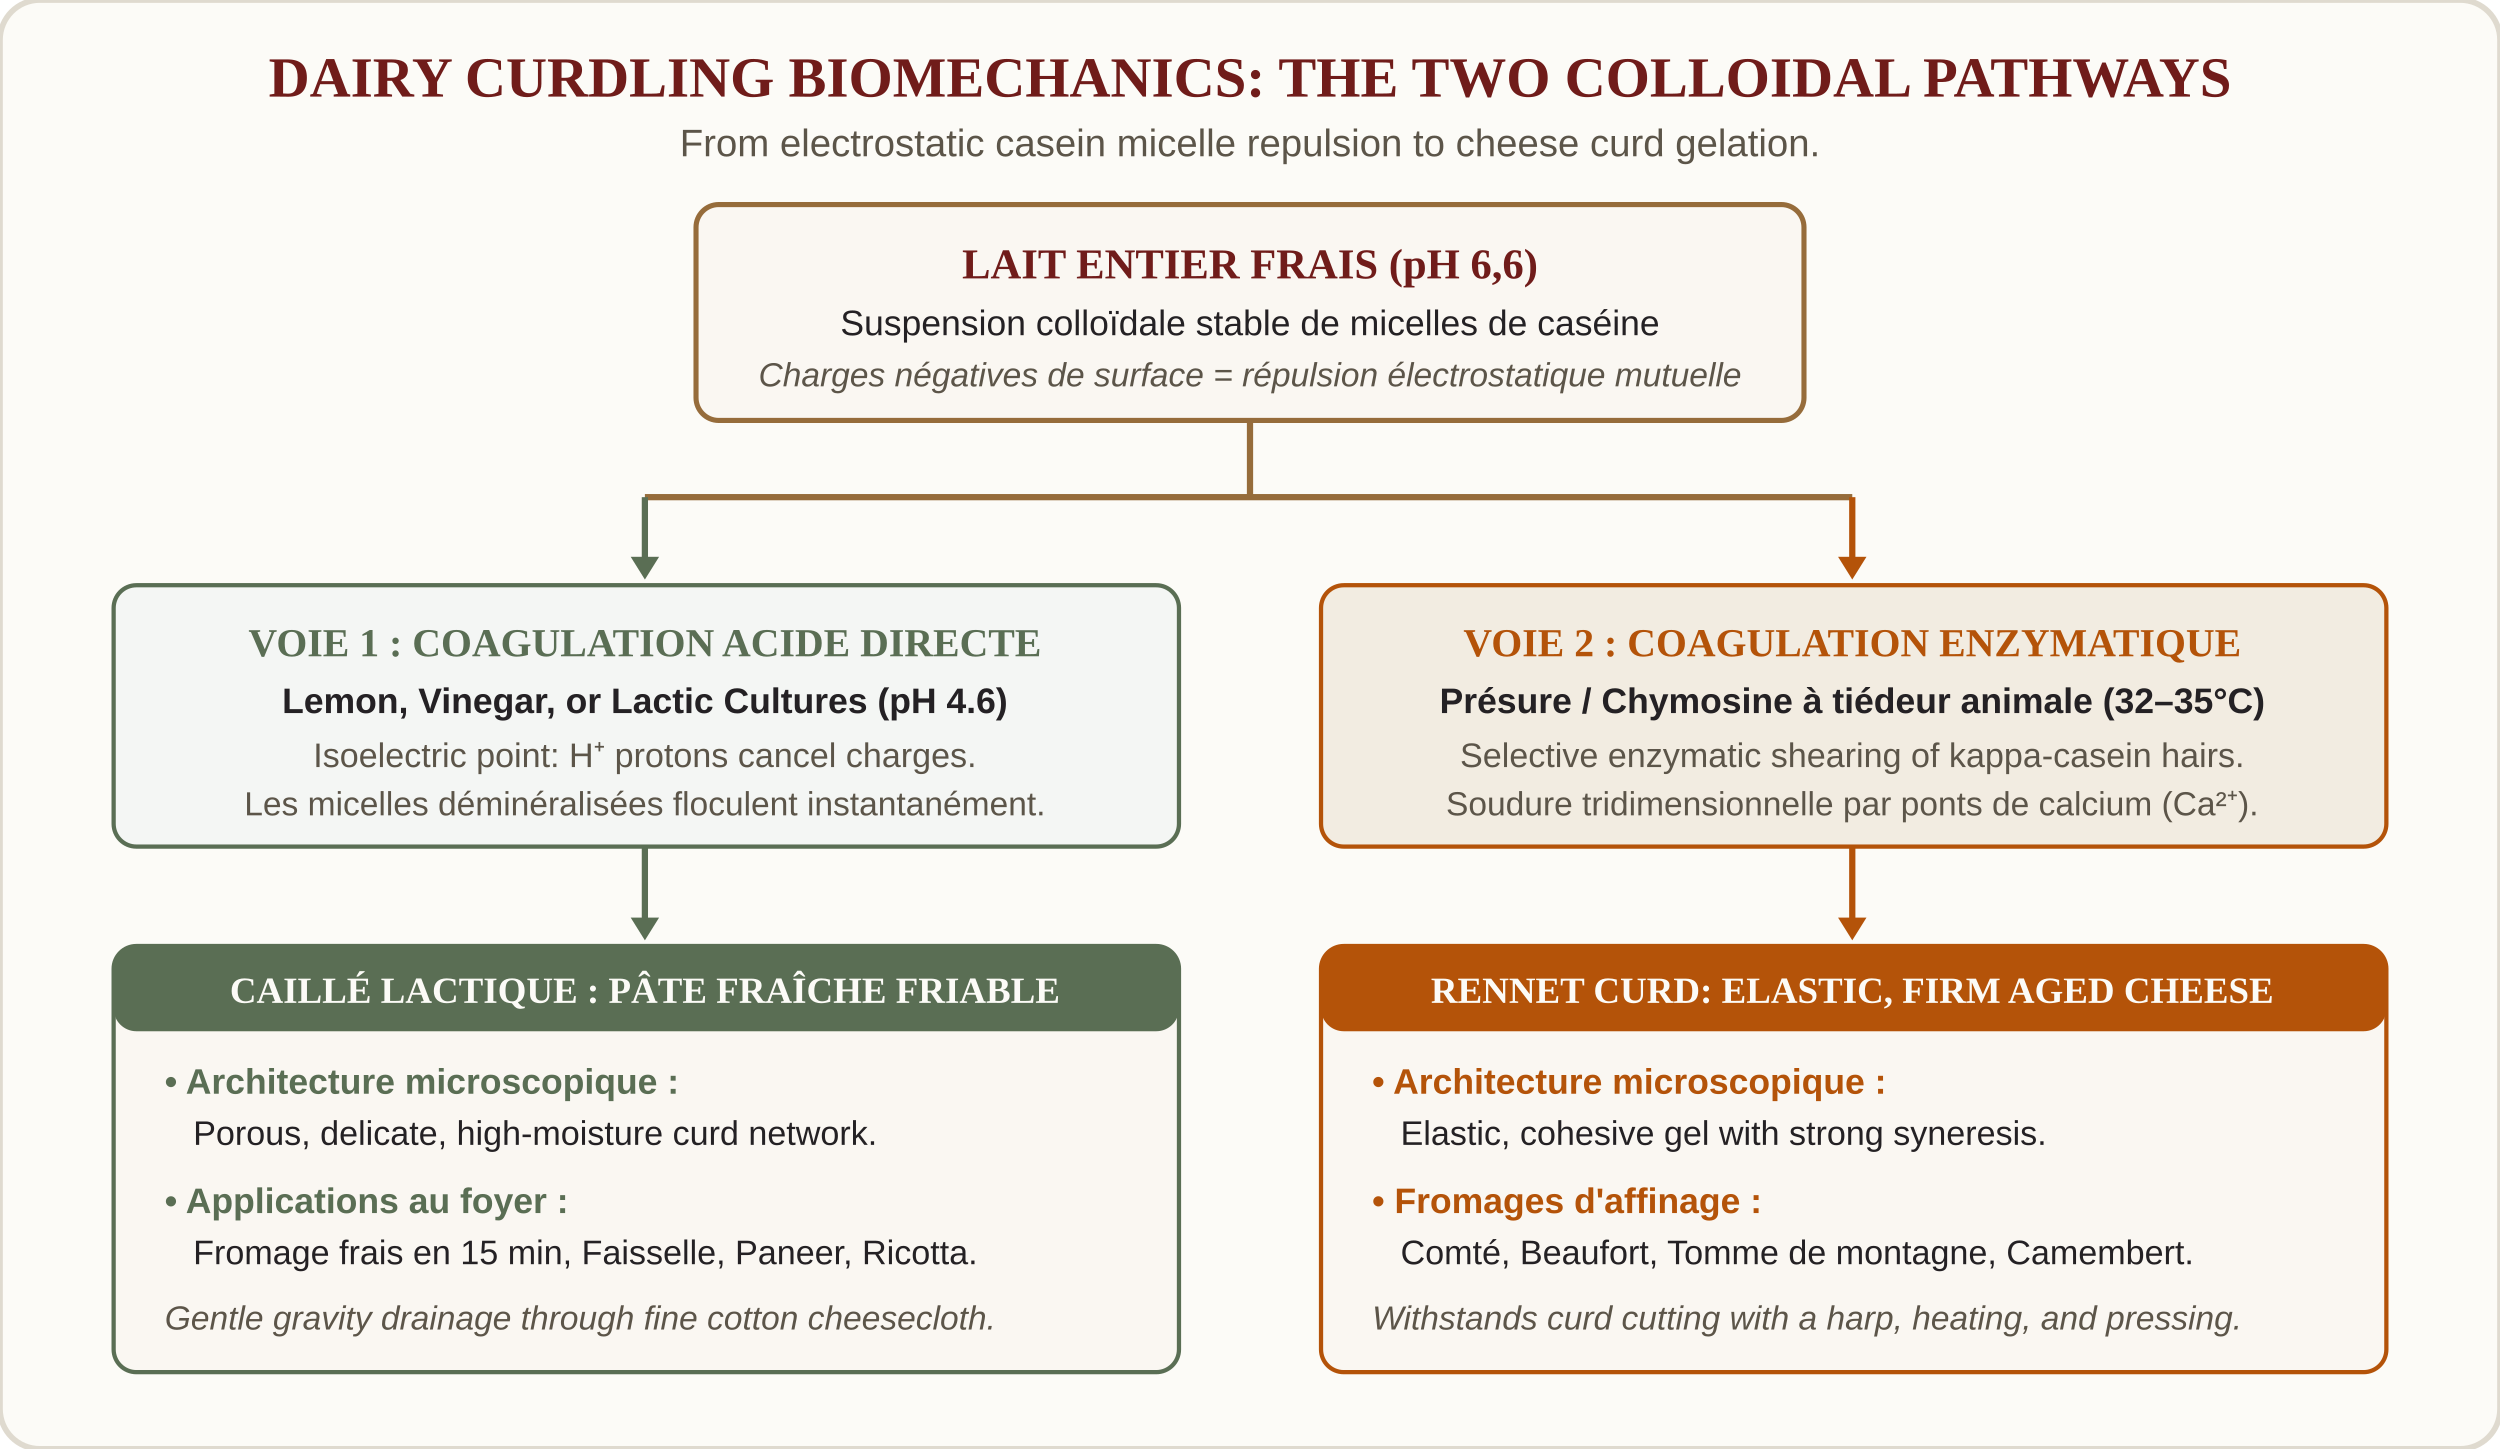
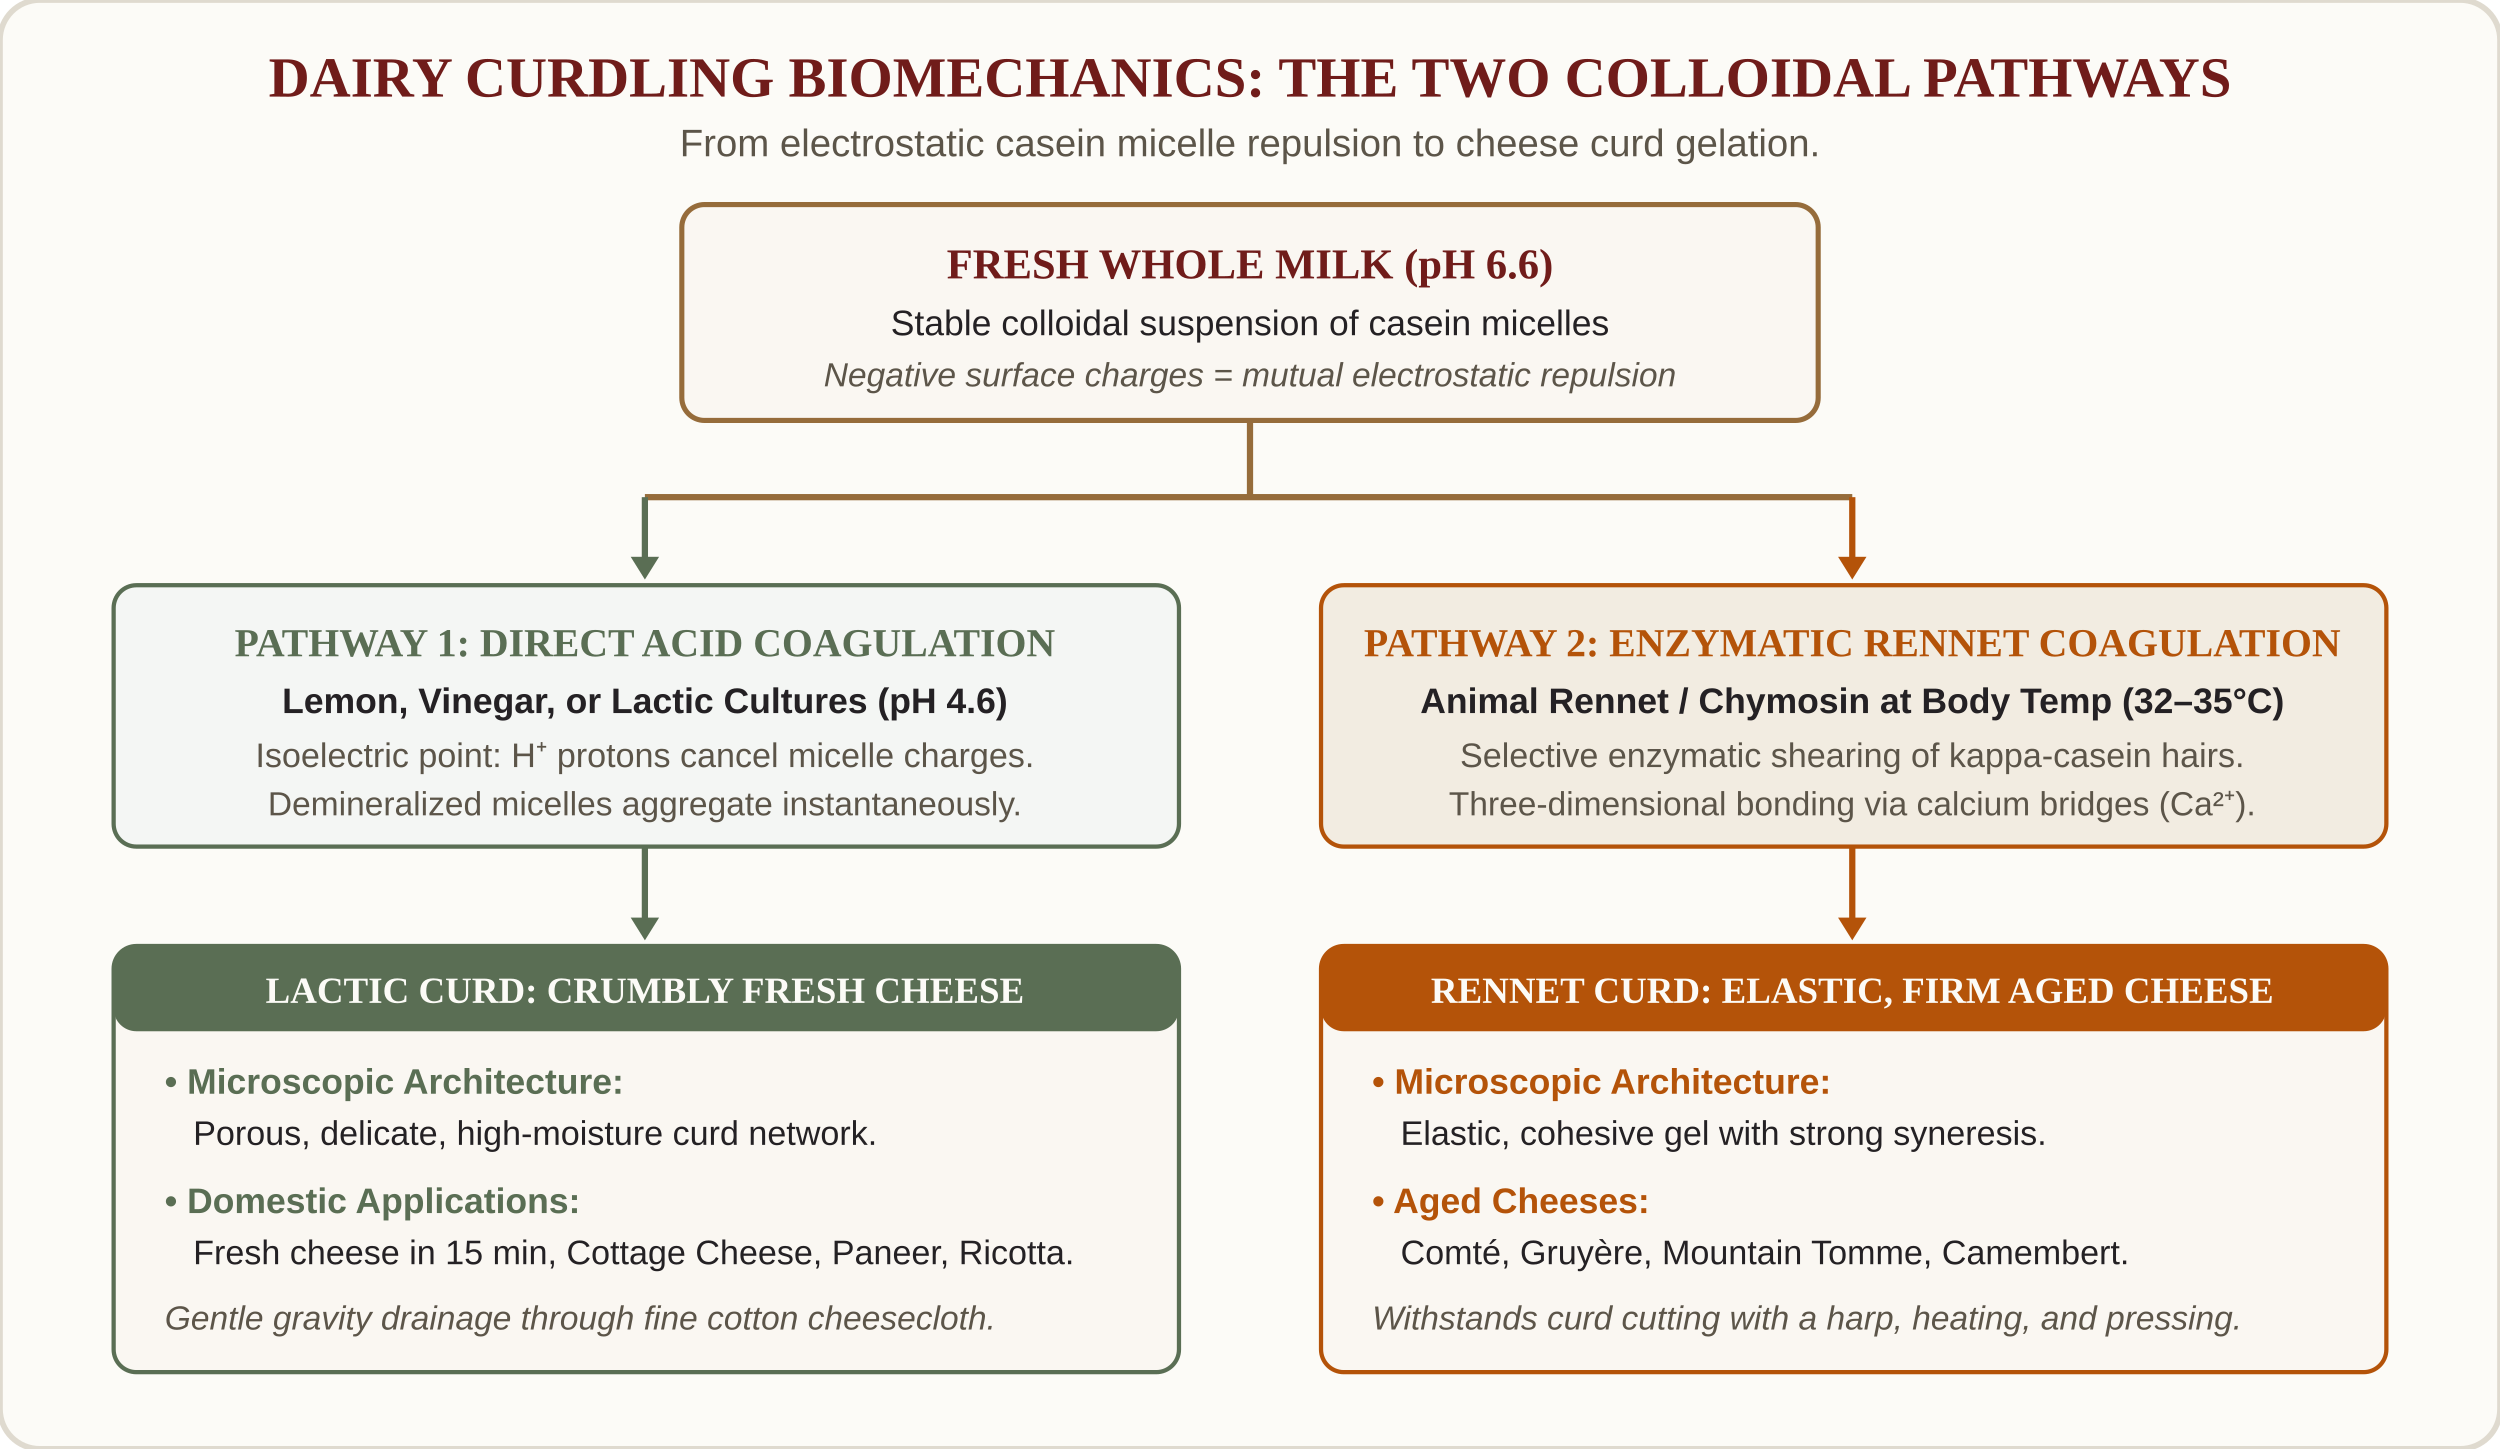
<svg xmlns="http://www.w3.org/2000/svg" viewBox="0 0 880 510" width="100%" height="100%">
  <rect width="880" height="510" rx="14" fill="#FCFBF7" stroke="#DFDACF" stroke-width="2" />
  <text x="440" y="34" font-family="Liberation Serif, Georgia, serif" font-size="20" font-weight="bold" fill="#701C1A" text-anchor="middle">DAIRY CURDLING BIOMECHANICS: THE TWO COLLOIDAL PATHWAYS</text>
  <text x="440" y="55" font-family="Liberation Sans, Arial, sans-serif" font-size="13.5" fill="#5C5549" text-anchor="middle">From electrostatic casein micelle repulsion to cheese curd gelation.</text>
-   <g transform="translate(245, 72)">
-     <rect width="390" height="76" rx="8" fill="#FAF7F2" stroke="#966C3B" stroke-width="1.8" />
-     <text x="195" y="26" font-family="Liberation Serif, Georgia, serif" font-size="15" font-weight="bold" fill="#701C1A" text-anchor="middle">LAIT ENTIER FRAIS (pH 6,6)</text>
-     <text x="195" y="46" font-family="Liberation Sans, Arial, sans-serif" font-size="12.5" fill="#242124" text-anchor="middle">Suspension colloïdale stable de micelles de caséine</text>
-     <text x="195" y="64" font-family="Liberation Sans, Arial, sans-serif" font-size="11.8" font-style="italic" fill="#5C5549" text-anchor="middle">Charges négatives de surface = répulsion électrostatique mutuelle</text>
+   <g transform="translate(240, 72)">
+     <rect width="400" height="76" rx="8" fill="#FAF7F2" stroke="#966C3B" stroke-width="1.8" />
+     <text x="200" y="26" font-family="Liberation Serif, Georgia, serif" font-size="15" font-weight="bold" fill="#701C1A" text-anchor="middle">FRESH WHOLE MILK (pH 6.6)</text>
+     <text x="200" y="46" font-family="Liberation Sans, Arial, sans-serif" font-size="12.5" fill="#242124" text-anchor="middle">Stable colloidal suspension of casein micelles</text>
+     <text x="200" y="64" font-family="Liberation Sans, Arial, sans-serif" font-size="11.8" font-style="italic" fill="#5C5549" text-anchor="middle">Negative surface charges = mutual electrostatic repulsion</text>
  </g>
  <path d="M 440 148 L 440 175" stroke="#966C3B" stroke-width="2.2" />
  <path d="M 227 175 L 652 175" stroke="#966C3B" stroke-width="2.2" />
  <path d="M 227 175 L 227 198" stroke="#5A6E54" stroke-width="2.2" />
  <polygon points="227,204 222,196 232,196" fill="#5A6E54" />
  <path d="M 652 175 L 652 198" stroke="#B45309" stroke-width="2.2" />
  <polygon points="652,204 647,196 657,196" fill="#B45309" />
  <g transform="translate(40, 206)">
    <rect width="375" height="92" rx="8" fill="#F4F6F4" stroke="#5A6E54" stroke-width="1.5" />
-     <text x="187" y="25" font-family="Liberation Serif, Georgia, serif" font-size="14" font-weight="bold" fill="#5A6E54" text-anchor="middle">VOIE 1 : COAGULATION ACIDE DIRECTE</text>
+     <text x="187" y="25" font-family="Liberation Serif, Georgia, serif" font-size="14" font-weight="bold" fill="#5A6E54" text-anchor="middle">PATHWAY 1: DIRECT ACID COAGULATION</text>
    <text x="187" y="45" font-family="Liberation Sans, Arial, sans-serif" font-size="12.5" font-weight="bold" fill="#242124" text-anchor="middle">Lemon, Vinegar, or Lactic Cultures (pH 4.6)</text>
-     <text x="187" y="64" font-family="Liberation Sans, Arial, sans-serif" font-size="12.0" fill="#5C5549" text-anchor="middle">Isoelectric point: H⁺ protons cancel charges.</text>
-     <text x="187" y="81" font-family="Liberation Sans, Arial, sans-serif" font-size="11.8" fill="#5C5549" text-anchor="middle">Les micelles déminéralisées floculent instantanément.</text>
+     <text x="187" y="64" font-family="Liberation Sans, Arial, sans-serif" font-size="12.0" fill="#5C5549" text-anchor="middle">Isoelectric point: H⁺ protons cancel micelle charges.</text>
+     <text x="187" y="81" font-family="Liberation Sans, Arial, sans-serif" font-size="11.8" fill="#5C5549" text-anchor="middle">Demineralized micelles aggregate instantaneously.</text>
  </g>
  <path d="M 227 298 L 227 325" stroke="#5A6E54" stroke-width="2.2" />
  <polygon points="227,331 222,323 232,323" fill="#5A6E54" />
  <g transform="translate(40, 333)">
    <rect width="375" height="150" rx="8" fill="#FAF7F2" stroke="#5A6E54" stroke-width="1.5" />
    <rect width="375" height="30" rx="8" fill="#5A6E54" />
-     <text x="187" y="20" font-family="Liberation Serif, Georgia, serif" font-size="13" font-weight="bold" fill="#FCFBF7" text-anchor="middle">CAILLÉ LACTIQUE : PÂTE FRAÎCHE FRIABLE</text>
-     <text x="18" y="52" font-family="Liberation Sans, Arial, sans-serif" font-size="12.5" font-weight="bold" fill="#5A6E54">• Architecture microscopique :</text>
+     <text x="187" y="20" font-family="Liberation Serif, Georgia, serif" font-size="13" font-weight="bold" fill="#FCFBF7" text-anchor="middle">LACTIC CURD: CRUMBLY FRESH CHEESE</text>
+     <text x="18" y="52" font-family="Liberation Sans, Arial, sans-serif" font-size="12.5" font-weight="bold" fill="#5A6E54">• Microscopic Architecture:</text>
    <text x="28" y="70" font-family="Liberation Sans, Arial, sans-serif" font-size="12.0" fill="#242124">Porous, delicate, high-moisture curd network.</text>
-     <text x="18" y="94" font-family="Liberation Sans, Arial, sans-serif" font-size="12.5" font-weight="bold" fill="#5A6E54">• Applications au foyer :</text>
-     <text x="28" y="112" font-family="Liberation Sans, Arial, sans-serif" font-size="12.0" fill="#242124">Fromage frais en 15 min, Faisselle, Paneer, Ricotta.</text>
+     <text x="18" y="94" font-family="Liberation Sans, Arial, sans-serif" font-size="12.5" font-weight="bold" fill="#5A6E54">• Domestic Applications:</text>
+     <text x="28" y="112" font-family="Liberation Sans, Arial, sans-serif" font-size="12.0" fill="#242124">Fresh cheese in 15 min, Cottage Cheese, Paneer, Ricotta.</text>
    <text x="18" y="135" font-family="Liberation Sans, Arial, sans-serif" font-size="11.8" font-style="italic" fill="#5C5549">Gentle gravity drainage through fine cotton cheesecloth.</text>
  </g>
  <g transform="translate(465, 206)">
    <rect width="375" height="92" rx="8" fill="#F2ECE1" stroke="#B45309" stroke-width="1.5" />
-     <text x="187" y="25" font-family="Liberation Serif, Georgia, serif" font-size="14" font-weight="bold" fill="#B45309" text-anchor="middle">VOIE 2 : COAGULATION ENZYMATIQUE</text>
-     <text x="187" y="45" font-family="Liberation Sans, Arial, sans-serif" font-size="12.5" font-weight="bold" fill="#242124" text-anchor="middle">Présure / Chymosine à tiédeur animale (32–35°C)</text>
+     <text x="187" y="25" font-family="Liberation Serif, Georgia, serif" font-size="14" font-weight="bold" fill="#B45309" text-anchor="middle">PATHWAY 2: ENZYMATIC RENNET COAGULATION</text>
+     <text x="187" y="45" font-family="Liberation Sans, Arial, sans-serif" font-size="12.5" font-weight="bold" fill="#242124" text-anchor="middle">Animal Rennet / Chymosin at Body Temp (32–35°C)</text>
    <text x="187" y="64" font-family="Liberation Sans, Arial, sans-serif" font-size="12.0" fill="#5C5549" text-anchor="middle">Selective enzymatic shearing of kappa-casein hairs.</text>
-     <text x="187" y="81" font-family="Liberation Sans, Arial, sans-serif" font-size="11.8" fill="#5C5549" text-anchor="middle">Soudure tridimensionnelle par ponts de calcium (Ca²⁺).</text>
+     <text x="187" y="81" font-family="Liberation Sans, Arial, sans-serif" font-size="11.8" fill="#5C5549" text-anchor="middle">Three-dimensional bonding via calcium bridges (Ca²⁺).</text>
  </g>
  <path d="M 652 298 L 652 325" stroke="#B45309" stroke-width="2.2" />
  <polygon points="652,331 647,323 657,323" fill="#B45309" />
  <g transform="translate(465, 333)">
    <rect width="375" height="150" rx="8" fill="#FAF7F2" stroke="#B45309" stroke-width="1.5" />
    <rect width="375" height="30" rx="8" fill="#B45309" />
    <text x="187" y="20" font-family="Liberation Serif, Georgia, serif" font-size="13" font-weight="bold" fill="#FCFBF7" text-anchor="middle">RENNET CURD: ELASTIC, FIRM AGED CHEESE</text>
-     <text x="18" y="52" font-family="Liberation Sans, Arial, sans-serif" font-size="12.5" font-weight="bold" fill="#B45309">• Architecture microscopique :</text>
+     <text x="18" y="52" font-family="Liberation Sans, Arial, sans-serif" font-size="12.5" font-weight="bold" fill="#B45309">• Microscopic Architecture:</text>
    <text x="28" y="70" font-family="Liberation Sans, Arial, sans-serif" font-size="12.0" fill="#242124">Elastic, cohesive gel with strong syneresis.</text>
-     <text x="18" y="94" font-family="Liberation Sans, Arial, sans-serif" font-size="12.5" font-weight="bold" fill="#B45309">• Fromages d'affinage :</text>
-     <text x="28" y="112" font-family="Liberation Sans, Arial, sans-serif" font-size="12.0" fill="#242124">Comté, Beaufort, Tomme de montagne, Camembert.</text>
+     <text x="18" y="94" font-family="Liberation Sans, Arial, sans-serif" font-size="12.5" font-weight="bold" fill="#B45309">• Aged Cheeses:</text>
+     <text x="28" y="112" font-family="Liberation Sans, Arial, sans-serif" font-size="12.0" fill="#242124">Comté, Gruyère, Mountain Tomme, Camembert.</text>
    <text x="18" y="135" font-family="Liberation Sans, Arial, sans-serif" font-size="11.8" font-style="italic" fill="#5C5549">Withstands curd cutting with a harp, heating, and pressing.</text>
  </g>
</svg>
